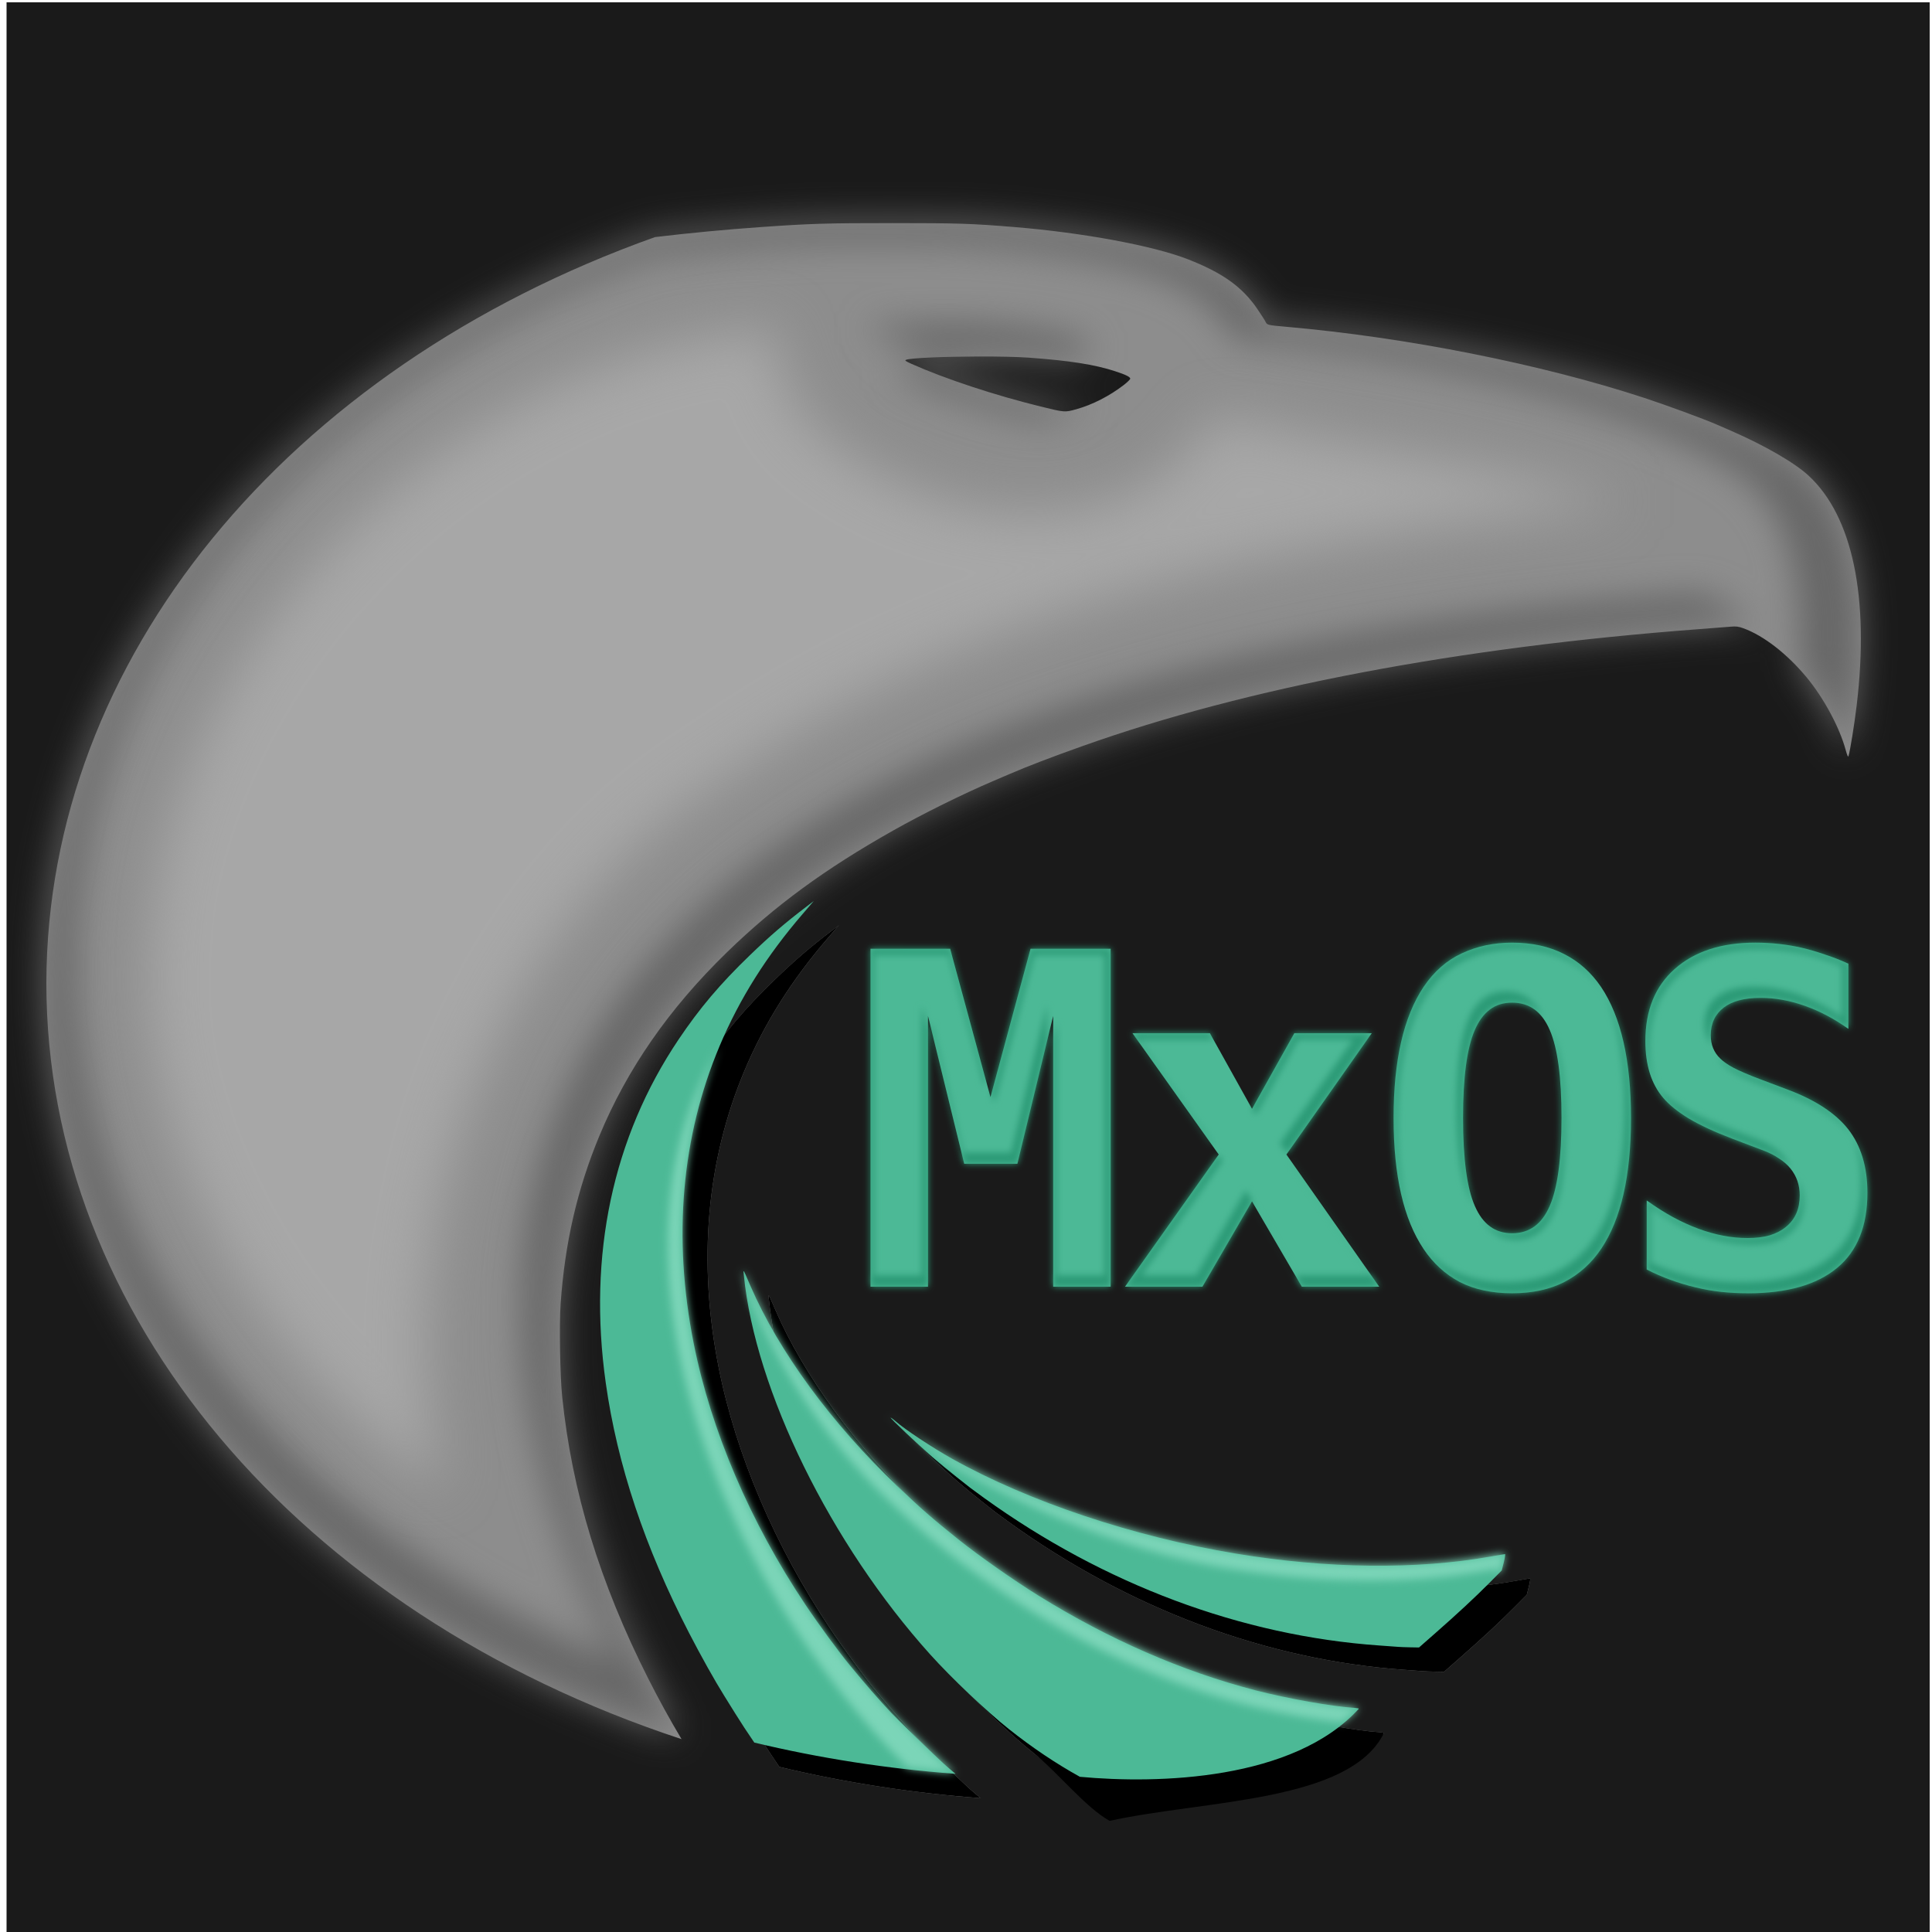
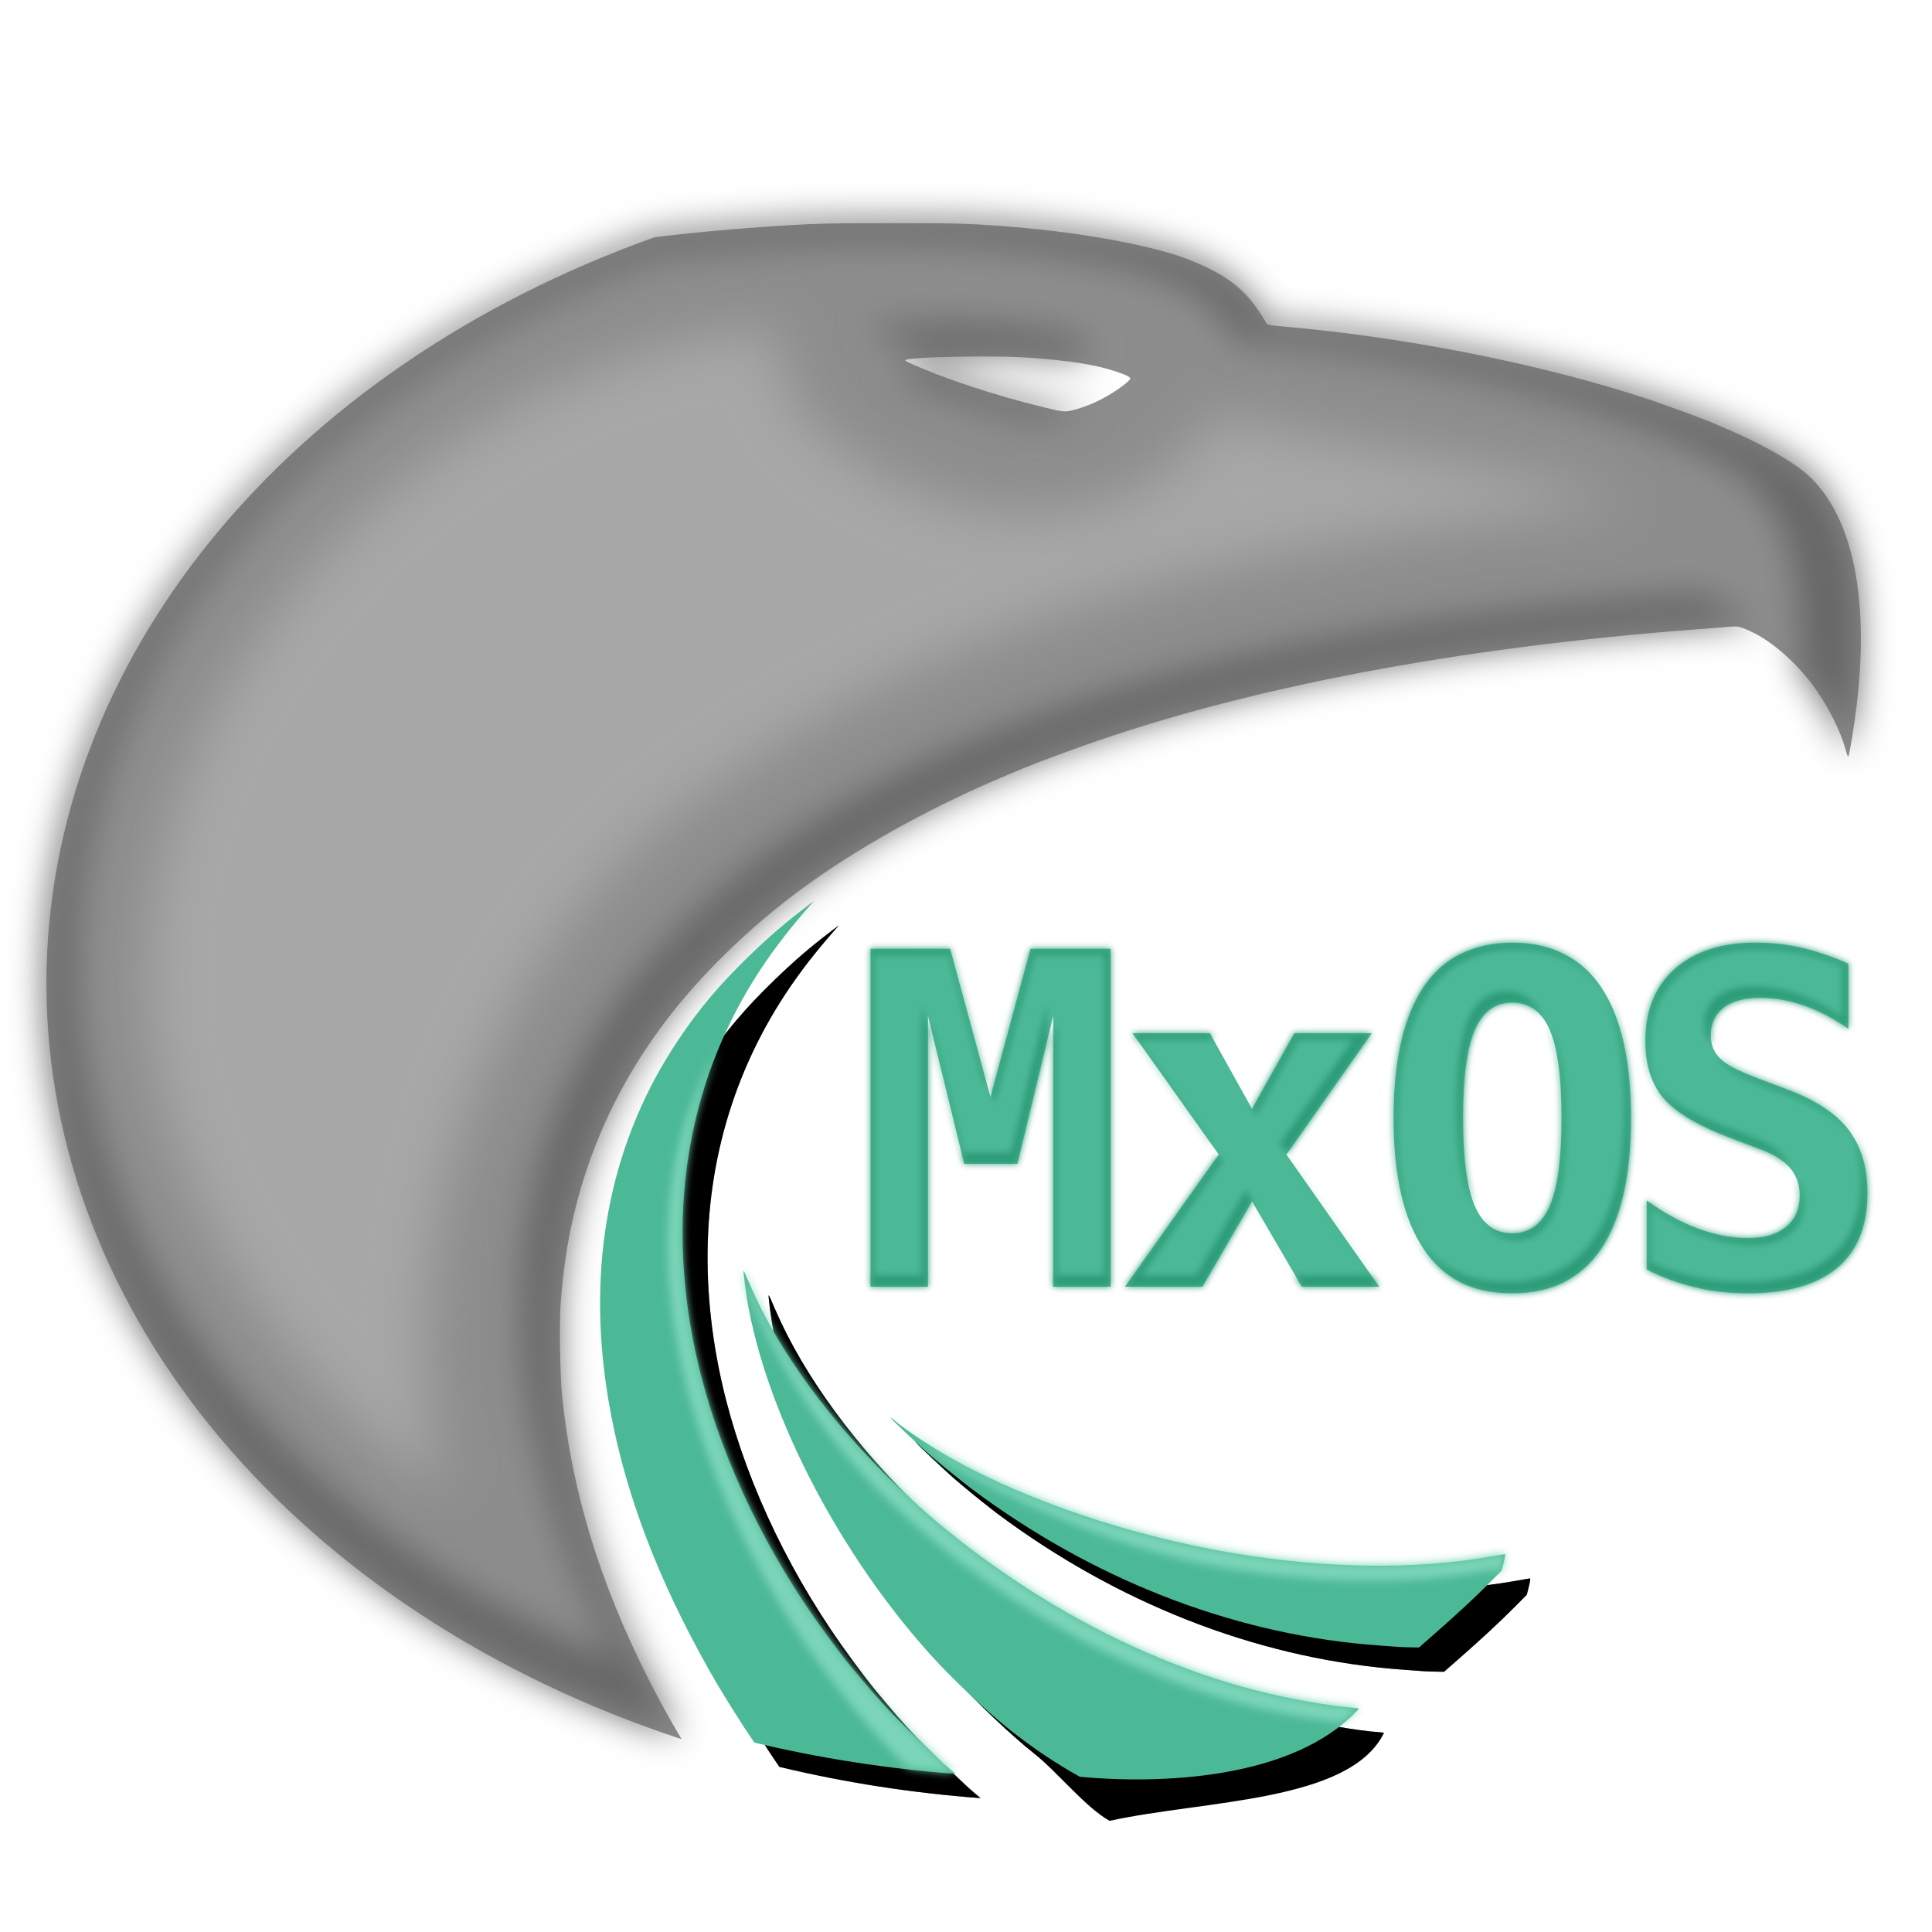
<svg xmlns="http://www.w3.org/2000/svg" id="propuesta-00" version="1.1" viewBox="0 0 132.292 132.292" height="500" width="500">
  <defs id="defs248">
    <filter style="color-interpolation-filters:sRGB" id="filter3238" x="-0.027" width="1.054" y="-0.054" height="1.108">
      <feGaussianBlur stdDeviation="0.72" id="feGaussianBlur3240" />
    </filter>
    <filter style="color-interpolation-filters:sRGB" id="filter3250" x="-0.018" width="1.035" y="-0.037" height="1.074">
      <feGaussianBlur stdDeviation="0.505" id="feGaussianBlur3252" />
    </filter>
    <filter style="color-interpolation-filters:sRGB" id="filter3190" x="-0.024" width="1.048" y="-0.024" height="1.048">
      <feGaussianBlur stdDeviation="1.64" id="feGaussianBlur3192" />
    </filter>
    <filter style="color-interpolation-filters:sRGB" id="filter3304" x="-0.062" width="1.124" y="-0.13" height="1.261">
      <feGaussianBlur stdDeviation="1.777" id="feGaussianBlur3306" />
    </filter>
    <filter style="color-interpolation-filters:sRGB" id="filter1616" x="-0.069" width="1.139" y="-0.133" height="1.266">
      <feGaussianBlur stdDeviation="1.879" id="feGaussianBlur1618" />
    </filter>
    <filter style="color-interpolation-filters:sRGB" id="filter2205" x="-0.028" width="1.056" y="-0.051" height="1.102">
      <feGaussianBlur stdDeviation="1.059" id="feGaussianBlur2207" />
    </filter>
    <filter style="color-interpolation-filters:sRGB" id="filter3304-8" x="-0.062" width="1.124" y="-0.13" height="1.261">
      <feGaussianBlur stdDeviation="1.777" id="feGaussianBlur3306-9" />
    </filter>
    <filter style="color-interpolation-filters:sRGB" id="filter3376" x="-0.119" width="1.238" y="-0.227" height="1.455">
      <feGaussianBlur stdDeviation="3.214" id="feGaussianBlur3378" />
    </filter>
    <filter style="color-interpolation-filters:sRGB" id="filter3250-7" x="-0.018" width="1.035" y="-0.037" height="1.074">
      <feGaussianBlur stdDeviation="0.505" id="feGaussianBlur3252-3" />
    </filter>
    <filter style="color-interpolation-filters:sRGB" id="filter3238-6" x="-0.027" width="1.054" y="-0.054" height="1.108">
      <feGaussianBlur stdDeviation="0.72" id="feGaussianBlur3240-1" />
    </filter>
    <filter height="1.055" y="-0.027" width="1.043" x="-0.021" id="filter968" style="color-interpolation-filters:sRGB">
      <feGaussianBlur id="feGaussianBlur970" stdDeviation="1.181" />
    </filter>
    <filter height="1.109" y="-0.055" width="1.086" x="-0.043" id="filter1041" style="color-interpolation-filters:sRGB">
      <feGaussianBlur id="feGaussianBlur1043" stdDeviation="1.809" />
    </filter>
    <filter height="1.026" y="-0.013" width="1.022" x="-0.011" id="filter1060" style="color-interpolation-filters:sRGB">
      <feGaussianBlur id="feGaussianBlur1062" stdDeviation="0.268" />
    </filter>
    <filter height="1.046" y="-0.023" width="1.016" x="-0.008" id="filter1092" style="color-interpolation-filters:sRGB">
      <feGaussianBlur id="feGaussianBlur1094" stdDeviation="0.216" />
    </filter>
  </defs>
-   <rect y="0.159" x="0.449" height="132.133" width="131.684" id="rect835" style="opacity:1;fill:#1a1a1a;fill-opacity:1;stroke:none;stroke-width:20.421;stroke-linecap:round;stroke-linejoin:bevel;stroke-miterlimit:4;stroke-dasharray:none;stroke-dashoffset:0;stroke-opacity:1;paint-order:stroke fill markers" />
  <path id="path45" d="m 61.087,15.278 c -4.521,-5.57e-4 -5.54,0.03 -8.96,0.269 -2.429,0.169 -4.86,0.401 -7.276,0.688 A 70.521,56.066 0 0 0 3.175,67.307 v 0.031 A 70.521,56.066 0 0 0 46.668,119.086 c -0.814,-1.366 -1.574,-2.747 -2.281,-4.146 -3.328,-6.591 -5.226,-12.811 -5.893,-19.313 -0.146,-1.422 -0.204,-4.944 -0.105,-6.36 0.292,-4.175 1.139,-7.844 2.651,-11.488 1.903,-4.585 4.771,-8.715 8.718,-12.554 3.3,-3.21 6.726,-5.721 11.397,-8.355 2.031,-1.145 4.744,-2.488 6.815,-3.374 0.481,-0.206 0.998,-0.427 1.149,-0.492 1.301,-0.558 2.819,-1.14 4.978,-1.909 11.297,-4.026 25.748,-6.77 42.19,-8.012 0.982,-0.074 1.986,-0.152 2.232,-0.173 0.361,-0.031 0.525,-0.01 0.853,0.109 1.391,0.505 2.998,1.751 4.333,3.359 1.165,1.404 2.245,3.406 2.666,4.942 0.111,0.406 0.174,0.545 0.203,0.453 0.109,-0.34 0.409,-2.201 0.562,-3.489 0.877,-7.383 -0.281,-12.919 -3.288,-15.707 -0.958,-0.889 -3.01,-2.076 -5.329,-3.084 -0.434,-0.189 -0.882,-0.384 -0.996,-0.433 -0.854,-0.374 -3.454,-1.33 -4.943,-1.818 -7.068,-2.317 -16.293,-4.147 -24.545,-4.869 -1.219,-0.107 -1.275,-0.12 -1.369,-0.324 -0.046,-0.098 -0.309,-0.509 -0.585,-0.912 -1.026,-1.499 -2.376,-2.461 -4.754,-3.388 -2.375,-0.926 -7.175,-1.816 -11.864,-2.201 -2.962,-0.243 -3.815,-0.27 -8.376,-0.271 z m 5.877,9.133 c 1.345,-0.004 2.658,0.02 3.494,0.08 2.792,0.202 4.519,0.475 5.907,0.931 0.728,0.239 1.027,0.387 1.027,0.507 0,0.051 -0.198,0.245 -0.439,0.431 -0.981,0.757 -2.15,1.354 -3.251,1.661 -0.795,0.221 -0.789,0.222 -2.456,-0.188 -3.151,-0.775 -6.539,-1.895 -8.822,-2.915 -0.424,-0.19 -0.491,-0.239 -0.378,-0.282 0.347,-0.131 2.675,-0.218 4.916,-0.225 z m 68.477,21.585 c -0.014,-0.032 -0.031,0.26 -0.048,0.865 -0.011,0.375 0.004,0.683 0.032,0.683 0.028,-3.9e-5 0.047,-0.397 0.041,-0.883 -0.005,-0.42 -0.014,-0.641 -0.025,-0.665 z m -78,17.366 -0.477,0.363 c -1.511,1.151 -2.52,2.018 -3.917,3.365 -2.013,1.941 -3.423,3.608 -4.858,5.741 -4.521,6.722 -6.227,14.763 -4.993,23.529 0.788,5.601 2.671,11.254 5.7,17.115 0.832,1.61 1.747,3.245 2.414,4.312 0.166,0.265 0.501,0.805 0.745,1.199 0.396,0.638 0.836,1.309 1.31,2 a 70.521,56.066 0 0 0 13.78,2.14 c -0.288,-0.24 -0.564,-0.474 -0.807,-0.691 -0.581,-0.519 -3.167,-3.026 -3.607,-3.498 -0.962,-1.032 -1.594,-1.757 -2.79,-3.201 -0.765,-0.924 -2.165,-2.83 -3.068,-4.179 -3.785,-5.651 -6.467,-11.917 -7.657,-17.894 -1.446,-7.261 -0.841,-14.185 1.781,-20.393 1.361,-3.223 3.204,-6.148 5.691,-9.036 z m -4.804,25.343 c -0.017,0.005 -0.004,0.107 0.011,0.263 0.785,7.912 5.941,18.405 12.771,25.992 1.465,1.627 3.833,3.872 5.393,5.112 1.589,1.263 3.21,2.35 4.85,3.259 a 70.521,56.066 0 0 0 15.602,-1.756 c 1.523,-1.177 3.499,-2.803 3.499,-2.901 0,-0.024 -0.116,-0.05 -0.257,-0.058 -1.528,-0.09 -4.641,-0.641 -6.825,-1.208 -5.021,-1.303 -10.011,-3.481 -14.853,-6.482 -1.675,-1.038 -4.092,-2.735 -5.491,-3.855 -1.771,-1.418 -2.589,-2.132 -4.18,-3.648 -4.502,-4.291 -8.116,-9.221 -10.059,-13.722 -0.319,-0.739 -0.431,-1.003 -0.46,-0.996 z m 10.063,10.028 c -0.046,0.033 1.908,1.883 2.849,2.693 0.491,0.422 1.248,1.047 1.682,1.387 0.434,0.341 0.851,0.67 0.927,0.731 0.075,0.061 0.493,0.367 0.927,0.68 8.237,5.939 17.648,9.454 27.085,10.115 0.566,0.04 1.138,0.081 1.27,0.093 0.132,0.012 0.51,0.026 0.84,0.032 l 0.601,0.011 1.08,-0.949 c 1.547,-1.359 2.742,-2.468 3.727,-3.46 l 0.858,-0.864 0.141,-0.56 c 0.077,-0.308 0.115,-0.56 0.084,-0.56 -0.031,0 -0.466,0.073 -0.966,0.163 -5.069,0.908 -11.211,0.839 -17.459,-0.196 -7.026,-1.164 -14.182,-3.558 -19.438,-6.501 -1.343,-0.752 -3.235,-2.005 -3.853,-2.552 -0.127,-0.112 -0.282,-0.229 -0.345,-0.26 -0.005,-0.003 -0.01,-0.004 -0.011,-0.003 z" style="fill:#8d8d8d;fill-opacity:1;stroke-width:0.068" />
  <path id="path900" d="m 60.968,15.099 c -4.521,-5.58e-4 -5.54,0.03 -8.96,0.268 -2.429,0.169 -4.86,0.401 -7.276,0.688 C 19.412,25.079 3.1,45.068 3.056,67.128 v 0.032 c 0.012,14.278 6.837,27.668 18.472,37.79 -0.004,-0.003 -0.007,-0.005 -0.011,-0.008 0.02,0.017 0.04,0.034 0.06,0.051 0.402,0.349 0.808,0.694 1.221,1.035 0.009,0.007 0.017,0.014 0.025,0.021 0.428,0.353 0.863,0.702 1.304,1.047 0.024,0.019 0.048,0.037 0.072,0.055 0.435,0.34 0.876,0.675 1.322,1.006 0.003,0.002 0.005,0.004 0.008,0.006 0.452,0.334 0.91,0.664 1.373,0.99 0.036,0.026 0.073,0.051 0.11,0.076 0.422,0.295 0.849,0.586 1.281,0.874 0.048,0.032 0.096,0.065 0.145,0.097 0.457,0.302 0.918,0.6 1.385,0.894 0.052,0.033 0.104,0.064 0.156,0.097 0.416,0.26 0.837,0.517 1.261,0.77 0.082,0.049 0.163,0.098 0.244,0.146 0.472,0.279 0.948,0.555 1.43,0.825 0.036,0.02 0.073,0.04 0.11,0.06 0.436,0.244 0.877,0.483 1.321,0.719 0.107,0.057 0.213,0.114 0.32,0.171 0.478,0.252 0.96,0.499 1.447,0.742 0.055,0.027 0.11,0.054 0.165,0.081 0.435,0.216 0.875,0.427 1.317,0.636 0.124,0.059 0.249,0.117 0.374,0.175 0.494,0.23 0.991,0.456 1.493,0.676 0.049,0.022 0.1,0.042 0.149,0.064 0.449,0.196 0.903,0.388 1.359,0.577 0.152,0.063 0.305,0.126 0.458,0.189 0.499,0.203 1.001,0.403 1.507,0.597 0.046,0.018 0.093,0.035 0.139,0.052 0.467,0.178 0.938,0.352 1.412,0.522 0.166,0.06 0.333,0.119 0.5,0.178 0.464,0.164 0.931,0.324 1.401,0.481 0.054,0.018 0.107,0.037 0.162,0.055 -2.11e-4,-3.2e-4 -3.44e-4,-6.9e-4 -5.29e-4,-10e-4 3.7e-4,1.3e-4 6.62e-4,4e-4 10e-4,5.3e-4 -0.814,-1.366 -1.575,-2.747 -2.281,-4.146 -0.047,-0.093 -0.091,-0.186 -0.137,-0.279 -5.29e-4,-1.8e-4 -0.001,-3.2e-4 -0.002,-5e-4 -3.241,-6.487 -5.097,-12.624 -5.755,-19.033 -0.146,-1.422 -0.204,-4.945 -0.105,-6.36 0.117,-1.678 0.326,-3.273 0.63,-4.818 -7.78e-4,0.006 -0.002,0.011 -0.003,0.017 0.057,-0.288 0.116,-0.575 0.179,-0.86 0.19,-0.855 0.41,-1.696 0.662,-2.529 0.077,-0.254 0.157,-0.507 0.24,-0.759 0.019,-0.058 0.038,-0.116 0.058,-0.174 0.069,-0.207 0.14,-0.413 0.213,-0.619 0.021,-0.059 0.042,-0.119 0.064,-0.178 0.074,-0.205 0.151,-0.41 0.229,-0.615 0.023,-0.06 0.045,-0.12 0.068,-0.18 0.1,-0.257 0.203,-0.515 0.31,-0.772 8.7e-5,-2.1e-4 4.31e-4,-2.9e-4 5.18e-4,-5e-4 0.119,-0.286 0.241,-0.571 0.367,-0.854 9.3e-5,-1.8e-4 4.24e-4,-2.9e-4 5.16e-4,-5e-4 0.126,-0.283 0.257,-0.564 0.391,-0.843 9.8e-5,-2.1e-4 4.15e-4,-3.2e-4 5.16e-4,-5.3e-4 0.134,-0.279 0.272,-0.557 0.413,-0.833 1.06e-4,-2.1e-4 4.11e-4,-3.2e-4 5.16e-4,-5.3e-4 0.142,-0.276 0.287,-0.551 0.437,-0.824 7.1e-5,-1.4e-4 -7.1e-5,-4e-4 0,-5.3e-4 0.084,-0.154 0.173,-0.307 0.26,-0.46 0.067,-0.118 0.132,-0.237 0.201,-0.354 0.157,-0.27 0.319,-0.538 0.484,-0.804 8e-5,-1.2e-4 -7.9e-5,-3.9e-4 0,-5.1e-4 0.064,-0.104 0.132,-0.206 0.197,-0.31 0.607,-0.958 1.263,-1.898 1.975,-2.819 1.32e-4,-1.9e-4 3.71e-4,-3.2e-4 5.03e-4,-5.1e-4 0.394,-0.51 0.805,-1.014 1.231,-1.514 0.214,-0.25 0.431,-0.498 0.653,-0.745 0.222,-0.247 0.447,-0.493 0.677,-0.737 1.59e-4,-1.8e-4 3.44e-4,-3.4e-4 5.29e-4,-5.2e-4 0.23,-0.244 0.464,-0.488 0.702,-0.73 1.59e-4,-1.7e-4 3.44e-4,-3.4e-4 5.29e-4,-5.2e-4 0.238,-0.242 0.481,-0.483 0.727,-0.722 1.85e-4,-1.7e-4 3.44e-4,-3.5e-4 5.29e-4,-5.2e-4 0.206,-0.2 0.413,-0.398 0.62,-0.593 1.85e-4,-1.6e-4 3.44e-4,-3.4e-4 5.29e-4,-5.1e-4 0.415,-0.391 0.833,-0.771 1.256,-1.143 1.85e-4,-1.5e-4 3.44e-4,-3.5e-4 5.29e-4,-5.1e-4 0.211,-0.186 0.424,-0.37 0.639,-0.551 1.85e-4,-1.6e-4 3.17e-4,-3.6e-4 5.02e-4,-5.2e-4 0.215,-0.182 0.431,-0.362 0.649,-0.54 0.436,-0.357 0.879,-0.706 1.332,-1.051 2.11e-4,-1.4e-4 3.44e-4,-3.7e-4 5.29e-4,-5.1e-4 0.453,-0.344 0.915,-0.683 1.39,-1.019 1.86e-4,-1.3e-4 3.18e-4,-3.7e-4 5.03e-4,-5.1e-4 0.237,-0.168 0.477,-0.334 0.72,-0.5 1.85e-4,-1.3e-4 3.18e-4,-3.8e-4 5.03e-4,-5.2e-4 0.73,-0.498 1.489,-0.99 2.285,-1.481 1.85e-4,-1.2e-4 3.18e-4,-3.9e-4 5.03e-4,-5.1e-4 0.265,-0.163 0.534,-0.327 0.808,-0.49 1.85e-4,-1.1e-4 3.17e-4,-4e-4 5.03e-4,-5.1e-4 0.547,-0.327 1.111,-0.654 1.695,-0.983 1.85e-4,-1.1e-4 3.17e-4,-4e-4 5.03e-4,-5.2e-4 0.508,-0.286 1.058,-0.585 1.63,-0.885 1.85e-4,-1.1e-4 3.17e-4,-4.1e-4 5.03e-4,-5.2e-4 0.572,-0.301 1.166,-0.603 1.762,-0.898 2.12e-4,-10e-5 3.18e-4,-4.1e-4 5.3e-4,-5.1e-4 0.596,-0.295 1.192,-0.581 1.769,-0.85 0.577,-0.268 1.135,-0.518 1.653,-0.739 0.206,-0.088 0.304,-0.13 0.492,-0.21 0.251,-0.107 0.571,-0.244 0.657,-0.281 2.12e-4,-8e-5 3.18e-4,-4.3e-4 5.29e-4,-5.1e-4 0.325,-0.139 0.663,-0.28 1.022,-0.425 1.85e-4,-8e-5 3.18e-4,-4.4e-4 5.03e-4,-5.2e-4 0.359,-0.145 0.738,-0.294 1.144,-0.45 1.85e-4,-8e-5 3.17e-4,-4.5e-4 5.02e-4,-5.2e-4 0.812,-0.311 1.731,-0.648 2.81,-1.033 2.12e-4,-8e-5 3.18e-4,-4.5e-4 5.3e-4,-5.2e-4 0.706,-0.252 1.424,-0.498 2.154,-0.739 0.726,-0.24 1.465,-0.475 2.215,-0.705 0.14,-0.043 0.285,-0.084 0.426,-0.127 0.612,-0.185 1.226,-0.368 1.853,-0.547 0.39,-0.111 0.79,-0.217 1.186,-0.326 0.373,-0.102 0.742,-0.207 1.12,-0.306 0.466,-0.123 0.944,-0.242 1.418,-0.361 0.34,-0.086 0.676,-0.174 1.02,-0.258 0.463,-0.113 0.936,-0.222 1.406,-0.331 0.351,-0.082 0.698,-0.166 1.053,-0.246 0.626,-0.141 1.263,-0.277 1.901,-0.412 0.2,-0.043 0.397,-0.087 0.598,-0.129 0.681,-0.142 1.372,-0.278 2.066,-0.413 0.177,-0.034 0.35,-0.07 0.528,-0.104 0.738,-0.141 1.486,-0.277 2.238,-0.41 0.132,-0.024 0.262,-0.049 0.395,-0.072 0.795,-0.139 1.6,-0.273 2.41,-0.404 0.095,-0.015 0.189,-0.032 0.285,-0.047 0.805,-0.129 1.619,-0.252 2.439,-0.372 0.11,-0.016 0.219,-0.034 0.329,-0.05 0.862,-0.125 1.732,-0.244 2.609,-0.36 0.061,-0.008 0.122,-0.017 0.183,-0.025 0.847,-0.111 1.704,-0.216 2.565,-0.318 0.11,-0.013 0.218,-0.027 0.328,-0.04 0.866,-0.101 1.74,-0.197 2.619,-0.289 0.097,-0.01 0.192,-0.021 0.289,-0.031 0.938,-0.097 1.883,-0.189 2.836,-0.276 0.031,-0.003 0.062,-0.006 0.093,-0.009 0.917,-0.083 1.843,-0.161 2.773,-0.234 0.286,-0.023 0.567,-0.048 0.854,-0.07 0.982,-0.074 1.986,-0.152 2.232,-0.174 0.361,-0.031 0.525,-0.01 0.853,0.109 0.391,0.142 0.8,0.348 1.214,0.599 -1.197,-1.273 -2.539,-2.246 -3.725,-2.676 -0.246,-0.089 -0.4,-0.124 -0.613,-0.122 -0.071,5.7e-4 -0.149,0.005 -0.239,0.013 -0.246,0.021 -1.25,0.099 -2.232,0.174 -16.443,1.242 -30.893,3.986 -42.19,8.012 -2.159,0.769 -3.677,1.351 -4.978,1.909 -0.151,0.065 -0.668,0.286 -1.149,0.491 -2.071,0.885 -4.784,2.229 -6.815,3.374 -4.671,2.634 -8.097,5.146 -11.397,8.355 -3.947,3.839 -6.815,7.969 -8.718,12.554 -1.513,3.644 -2.359,7.312 -2.652,11.488 -0.099,1.416 -0.041,4.938 0.105,6.36 0.667,6.502 2.565,12.722 5.893,19.313 0.188,0.372 0.38,0.742 0.575,1.111 C 19.68,104.846 5.156,86.421 5.139,66.104 v -0.03 c 0.042,-20.974 15.55,-39.978 39.624,-48.557 2.297,-0.273 4.608,-0.493 6.917,-0.654 3.251,-0.227 4.22,-0.256 8.519,-0.255 4.337,5.4e-4 5.148,0.026 7.964,0.257 4.458,0.366 9.022,1.212 11.28,2.092 2.26,0.881 3.543,1.796 4.519,3.221 0.262,0.383 0.513,0.774 0.556,0.867 0.09,0.193 0.143,0.206 1.302,0.307 7.846,0.686 16.616,2.426 23.336,4.63 1.416,0.464 3.888,1.373 4.7,1.729 0.108,0.047 0.534,0.232 0.947,0.412 2.205,0.958 4.156,2.087 5.067,2.932 2.546,2.361 3.694,6.799 3.326,12.699 0.132,0.146 0.263,0.293 0.39,0.446 0.261,0.314 0.515,0.661 0.761,1.023 -2e-5,1.8e-4 3e-5,3.5e-4 0,5.2e-4 0.093,0.137 0.184,0.278 0.273,0.419 0.023,0.036 0.045,0.071 0.068,0.107 0.085,0.136 0.167,0.273 0.248,0.411 0.028,0.047 0.054,0.095 0.081,0.143 0.075,0.132 0.15,0.264 0.221,0.397 0.09,0.168 0.176,0.338 0.258,0.506 0.047,0.097 0.089,0.192 0.134,0.288 0.047,0.101 0.094,0.203 0.137,0.303 0.038,0.088 0.074,0.176 0.11,0.264 0.045,0.111 0.087,0.22 0.128,0.329 0.028,0.074 0.056,0.149 0.081,0.222 0.055,0.161 0.105,0.318 0.148,0.471 0.005,0.019 0.012,0.04 0.018,0.058 0.056,0.203 0.099,0.339 0.132,0.413 0.017,0.037 0.031,0.058 0.042,0.065 0.006,0.003 0.011,0.003 0.016,-0.002 0.005,-0.004 0.009,-0.012 0.013,-0.023 3e-5,-8e-5 -3e-5,-4.3e-4 0,-5.2e-4 0.055,-0.17 0.157,-0.72 0.265,-1.389 3e-5,-1.6e-4 -2e-5,-3.6e-4 0,-5.2e-4 0.108,-0.669 0.221,-1.456 0.298,-2.099 0.055,-0.461 0.102,-0.916 0.141,-1.363 0.078,-0.894 0.124,-1.757 0.14,-2.59 0.015,-0.832 -0.001,-1.633 -0.049,-2.401 -0.024,-0.384 -0.055,-0.759 -0.093,-1.126 -0.078,-0.734 -0.187,-1.434 -0.326,-2.098 -0.035,-0.166 -0.071,-0.329 -0.11,-0.491 -0.077,-0.323 -0.162,-0.637 -0.254,-0.942 -0.046,-0.152 -0.094,-0.302 -0.144,-0.449 -5e-5,-1.57e-4 6e-5,-3.63e-4 0,-5.16e-4 -0.05,-0.147 -0.102,-0.292 -0.155,-0.435 -5e-5,-1.53e-4 5e-5,-3.67e-4 0,-5.18e-4 -0.054,-0.143 -0.109,-0.283 -0.166,-0.421 -0.401,-0.966 -0.893,-1.814 -1.475,-2.535 -8e-5,-1.04e-4 8e-5,-4.13e-4 0,-5.16e-4 -0.249,-0.309 -0.514,-0.594 -0.796,-0.856 -0.031,-0.029 -0.073,-0.06 -0.106,-0.09 -0.081,-0.071 -0.162,-0.142 -0.255,-0.216 -0.091,-0.072 -0.193,-0.148 -0.296,-0.223 -0.04,-0.029 -0.077,-0.057 -0.118,-0.087 -0.132,-0.094 -0.273,-0.19 -0.42,-0.287 -0.006,-0.004 -0.011,-0.008 -0.017,-0.011 -0.005,-0.003 -0.01,-0.006 -0.015,-0.009 -1.071,-0.703 -2.52,-1.473 -4.103,-2.161 -0.434,-0.189 -0.883,-0.383 -0.996,-0.433 -0.854,-0.374 -3.454,-1.33 -4.943,-1.818 -7.068,-2.317 -16.292,-4.147 -24.545,-4.869 -1.219,-0.107 -1.275,-0.12 -1.369,-0.323 -0.045,-0.098 -0.309,-0.509 -0.585,-0.912 -1.026,-1.499 -2.376,-2.461 -4.753,-3.388 -2.375,-0.926 -7.175,-1.816 -11.864,-2.2 -2.962,-0.243 -3.815,-0.27 -8.376,-0.271 z m 3.366,7.056 c -2.241,0.007 -4.569,0.094 -4.917,0.225 -0.113,0.043 -0.046,0.092 0.378,0.282 1.198,0.535 2.703,1.097 4.316,1.623 0.829,-0.029 1.775,-0.05 2.733,-0.053 1.345,-0.004 2.659,0.02 3.494,0.081 1.271,0.092 2.313,0.2 3.211,0.332 0.267,-0.169 0.527,-0.349 0.774,-0.541 0.241,-0.186 0.439,-0.38 0.439,-0.431 0,-0.12 -0.299,-0.267 -1.027,-0.506 -1.388,-0.456 -3.115,-0.729 -5.907,-0.931 -0.836,-0.061 -2.15,-0.084 -3.494,-0.08 z m -0.615,3.169 c -1.307,0.036 -2.386,0.098 -2.606,0.18 -0.108,0.041 -0.044,0.087 0.359,0.268 2.17,0.97 5.391,2.034 8.387,2.771 1.585,0.39 1.578,0.39 2.334,0.179 1.014,-0.282 2.087,-0.825 3.001,-1.513 -0.534,0.268 -1.08,0.485 -1.611,0.633 -0.795,0.221 -0.789,0.222 -2.456,-0.189 -2.556,-0.629 -5.258,-1.484 -7.409,-2.329 z m 71.603,20.493 c -0.004,-0.008 -0.007,0.004 -0.011,0.037 -0.004,0.032 -0.008,0.084 -0.012,0.157 -0.008,0.145 -0.017,0.369 -0.025,0.672 -0.011,0.375 0.004,0.683 0.033,0.683 1.1e-4,0 4e-4,-10e-4 5e-4,-10e-4 0.014,-6.8e-4 0.025,-0.096 0.032,-0.244 2.9e-4,-0.006 7.7e-4,-0.008 10e-4,-0.014 2e-5,-1.3e-4 0,-3.8e-4 0,-5.1e-4 0.007,-0.16 0.01,-0.38 0.007,-0.623 0,-2.3e-4 0,-3e-4 0,-5.2e-4 -0.002,-0.21 -0.006,-0.37 -0.01,-0.481 0,-3.1e-4 3e-5,-2.1e-4 0,-5.2e-4 -0.004,-0.111 -0.009,-0.172 -0.015,-0.184 -1.4e-4,-3.4e-4 -3.5e-4,0.002 -5.1e-4,0.002 -5e-5,-1.1e-4 6e-5,-0.001 0,-0.002 z" style="fill:#666666;fill-opacity:1;stroke-width:0.068;filter:url(#filter968)" />
  <path id="path977" d="M 52.376,22.502 C 29.496,24.564 8.824,45.884 10.166,69.4 11.364,82.618 19.396,94.658 30.302,102.027 26.217,83.696 33.948,62.862 50.232,52.972 68.07,40.419 90.205,36.75 111.429,34.506 102.299,31.535 92.579,30.707 83.304,28.357 c -1.503,2.037 -3.12,4.13 -5.576,5.188 -7.079,3.471 -15.873,0.908 -21.602,-3.973 -1.887,-1.829 -3.19,-4.465 -2.828,-7.141 l -0.528,0.04 z" style="fill:#a7a7a7;fill-opacity:1;stroke-width:0.068;filter:url(#filter1041)" />
  <path style="fill:#000000;fill-opacity:1;stroke-width:0.068" d="m 57.44,63.361 -0.477,0.363 c -1.511,1.151 -2.52,2.018 -3.917,3.365 -2.013,1.941 -3.423,3.608 -4.858,5.741 -4.521,6.722 -6.227,14.763 -4.993,23.529 0.788,5.601 2.671,11.254 5.7,17.115 0.832,1.61 1.747,3.245 2.414,4.312 0.166,0.265 0.501,0.805 0.745,1.199 0.396,0.638 0.836,1.309 1.31,2 4.492,1.076 9.108,1.793 13.78,2.14 -0.288,-0.24 -0.564,-0.474 -0.807,-0.691 -0.581,-0.519 -3.167,-3.026 -3.607,-3.498 -0.962,-1.032 -1.594,-1.757 -2.79,-3.201 -0.765,-0.924 -2.165,-2.83 -3.068,-4.179 -3.785,-5.651 -6.467,-11.917 -7.657,-17.894 -1.446,-7.261 -0.841,-14.185 1.781,-20.393 1.361,-3.223 3.204,-6.148 5.691,-9.036 z m -4.804,25.343 c -0.017,0.005 -0.004,0.107 0.011,0.263 0.785,7.912 5.941,18.406 12.771,25.992 1.465,1.627 3.833,3.872 5.393,5.112 1.589,1.263 3.528,3.7 5.168,4.61 6.567,-1.437 16.428,-1.264 18.783,-6.008 0,-0.024 -0.116,-0.05 -0.257,-0.058 -1.528,-0.09 -4.641,-0.641 -6.825,-1.208 -5.021,-1.303 -10.011,-3.481 -14.853,-6.482 -1.675,-1.038 -4.092,-2.735 -5.491,-3.855 -1.771,-1.418 -2.589,-2.132 -4.18,-3.648 -4.502,-4.291 -8.116,-9.221 -10.059,-13.722 -0.319,-0.739 -0.431,-1.003 -0.46,-0.996 z m 10.063,10.028 c -0.046,0.033 1.908,1.883 2.849,2.693 0.491,0.422 1.248,1.047 1.682,1.387 0.434,0.341 0.851,0.67 0.927,0.731 0.075,0.061 0.493,0.367 0.927,0.68 8.237,5.939 17.648,9.454 27.085,10.115 0.566,0.04 1.138,0.081 1.27,0.093 0.132,0.012 0.51,0.026 0.84,0.032 l 0.601,0.011 1.08,-0.949 c 1.547,-1.359 2.742,-2.468 3.727,-3.46 l 0.858,-0.864 0.141,-0.56 c 0.077,-0.308 0.115,-0.56 0.084,-0.56 -0.031,0 -0.466,0.073 -0.966,0.163 -5.069,0.908 -11.211,0.839 -17.459,-0.196 -7.026,-1.164 -14.182,-3.558 -19.438,-6.501 -1.343,-0.752 -3.235,-2.005 -3.853,-2.552 -0.127,-0.112 -0.282,-0.229 -0.345,-0.26 -0.005,-0.003 -0.01,-0.004 -0.011,-0.003 z" id="path1045" />
  <path id="path859" d="m 55.724,61.696 -0.477,0.364 c -1.511,1.151 -2.521,2.018 -3.917,3.365 -2.013,1.941 -3.423,3.608 -4.858,5.741 -4.521,6.722 -6.227,14.763 -4.993,23.529 0.788,5.601 2.672,11.254 5.701,17.115 0.832,1.61 1.747,3.245 2.414,4.312 0.166,0.265 0.501,0.805 0.746,1.199 0.396,0.638 0.836,1.309 1.31,2 4.492,1.076 9.108,1.793 13.78,2.14 -0.288,-0.24 -0.564,-0.474 -0.806,-0.691 -0.581,-0.519 -3.167,-3.027 -3.607,-3.499 -0.962,-1.032 -1.594,-1.757 -2.79,-3.201 -0.765,-0.924 -2.165,-2.83 -3.068,-4.179 -3.785,-5.651 -6.467,-11.917 -7.657,-17.894 -1.446,-7.261 -0.841,-14.184 1.781,-20.392 1.361,-3.223 3.203,-6.149 5.69,-9.036 z m -4.804,25.343 c -0.017,0.004 -0.004,0.106 0.011,0.263 0.785,7.912 5.941,18.406 12.77,25.992 1.465,1.627 3.833,3.872 5.393,5.112 1.589,1.263 3.21,2.35 4.85,3.259 5.38,0.501 14.632,0.241 19.101,-4.658 0,-0.024 -0.116,-0.05 -0.258,-0.058 -1.528,-0.09 -4.641,-0.641 -6.825,-1.208 -5.021,-1.303 -10.011,-3.48 -14.853,-6.482 -1.675,-1.038 -4.092,-2.735 -5.491,-3.855 -1.771,-1.418 -2.589,-2.132 -4.18,-3.648 C 56.936,97.465 53.323,92.536 51.38,88.035 51.061,87.296 50.949,87.031 50.92,87.039 Z M 60.983,97.068 c -0.043,0.036 1.908,1.883 2.849,2.693 0.491,0.422 1.248,1.046 1.682,1.387 0.434,0.341 0.851,0.67 0.927,0.731 0.075,0.061 0.492,0.367 0.927,0.68 8.237,5.939 17.649,9.454 27.086,10.115 0.566,0.04 1.138,0.081 1.27,0.093 0.132,0.012 0.51,0.026 0.841,0.032 l 0.601,0.011 1.08,-0.949 c 1.547,-1.359 2.742,-2.468 3.727,-3.46 l 0.858,-0.865 0.141,-0.56 c 0.077,-0.308 0.115,-0.56 0.083,-0.56 -0.031,0 -0.465,0.073 -0.965,0.163 -5.069,0.908 -11.211,0.839 -17.459,-0.196 -7.026,-1.164 -14.182,-3.558 -19.438,-6.501 -1.343,-0.752 -3.235,-2.005 -3.853,-2.552 -0.127,-0.112 -0.282,-0.229 -0.345,-0.26 -0.005,-0.002 -0.01,-0.004 -0.011,-0.002 z" style="fill:#4cb996;fill-opacity:1;stroke-width:0.068" />
  <path id="path1047" d="m 49.199,71.678 c -0.189,0.331 -0.359,0.65 -0.482,0.94 -7.861,14.582 0.874,35.942 13.458,48.429 a 70.521,56.066 0 0 0 3.219,0.368 c -0.288,-0.24 -0.564,-0.474 -0.807,-0.691 -0.581,-0.519 -3.167,-3.026 -3.607,-3.498 -0.962,-1.032 -1.594,-1.757 -2.789,-3.201 -0.765,-0.924 -2.165,-2.831 -3.068,-4.179 -3.785,-5.651 -6.467,-11.917 -7.657,-17.894 -1.437,-7.216 -0.847,-14.096 1.734,-20.274 z m 1.686,15.316 c -0.011,0.003 -0.008,0.053 -0.002,0.121 0.174,0.68 0.365,1.574 0.529,1.952 1.943,4.501 4.961,9.411 9.463,13.702 1.591,1.517 2.409,2.231 4.18,3.648 1.399,1.12 3.816,2.817 5.491,3.855 4.843,3.001 9.832,5.179 14.853,6.482 2.054,0.533 4.912,1.047 6.518,1.182 0.631,-0.524 1.094,-0.928 1.094,-0.974 0,-0.024 -0.116,-0.05 -0.258,-0.058 -1.528,-0.09 -4.641,-0.641 -6.825,-1.208 -5.021,-1.303 -10.01,-3.48 -14.853,-6.482 -1.675,-1.038 -4.092,-2.735 -5.491,-3.855 -1.771,-1.418 -2.589,-2.132 -4.18,-3.648 C 56.902,97.42 53.288,92.491 51.345,87.99 51.026,87.251 50.914,86.987 50.885,86.994 Z M 60.949,97.023 c -0.003,0.002 0.023,0.03 0.035,0.044 1.306,0.957 3.332,2.827 4.138,3.259 5.256,2.943 11.918,5.905 18.944,7.069 6.247,1.035 12.39,1.104 17.459,0.196 0.5,-0.09 0.934,-0.162 0.965,-0.162 0.026,0 -0.003,0.19 -0.055,0.425 l 0.36,-0.363 0.141,-0.56 c 0.077,-0.308 0.114,-0.56 0.083,-0.56 -0.031,0 -0.465,0.073 -0.965,0.162 -5.069,0.908 -11.212,0.84 -17.459,-0.196 -7.026,-1.164 -14.182,-3.558 -19.438,-6.501 -1.343,-0.752 -3.235,-2.005 -3.853,-2.552 -0.127,-0.112 -0.282,-0.229 -0.345,-0.259 -0.005,-0.002 -0.009,-0.003 -0.01,-0.002 z" style="fill:#7bd5b8;fill-opacity:1;stroke-width:0.068;filter:url(#filter1060)" />
  <g transform="matrix(1.068533,0,0,1.068533,-8.23567,-6.106842)" id="g1178">
    <path id="path34" style="font-style:normal;font-variant:normal;font-weight:bold;font-stretch:normal;font-size:29.705px;line-height:1.25;font-family:Hack;-inkscape-font-specification:'Hack Bold';letter-spacing:0px;word-spacing:0px;fill:#4cb996;fill-opacity:1;stroke:none;stroke-width:4.456" d="m 63.491,66.514 h 5.106 l 2.582,9.5 2.567,-9.5 h 5.135 V 88.17 H 75.196 V 70.822 l -2.292,9.471 H 69.496 L 67.175,70.822 V 88.17 h -3.684 z" />
    <path id="path36" style="font-style:normal;font-variant:normal;font-weight:bold;font-stretch:normal;font-size:29.705px;line-height:1.25;font-family:Hack;-inkscape-font-specification:'Hack Bold';letter-spacing:0px;word-spacing:0px;fill:#4cb996;fill-opacity:1;stroke:none;stroke-width:4.456" d="m 85.806,79.699 -5.526,-7.774 h 4.961 l 2.698,4.845 2.712,-4.845 h 4.961 l -5.468,7.774 5.947,8.471 h -4.961 l -3.191,-5.468 -3.177,5.468 h -4.961 z" />
    <path id="path38" style="font-style:normal;font-variant:normal;font-weight:bold;font-stretch:normal;font-size:29.705px;line-height:1.25;font-family:Hack;-inkscape-font-specification:'Hack Bold';letter-spacing:0px;word-spacing:0px;fill:#4cb996;fill-opacity:1;stroke:none;stroke-width:4.456" d="m 104.61,88.59 q -1.958,0 -3.365,-0.725 -1.392,-0.74 -2.306,-2.103 -1.929,-2.857 -1.929,-8.398 0,-2.77 0.479,-4.859 0.479,-2.103 1.45,-3.554 1.001,-1.479 2.451,-2.147 1.45,-0.682 3.22,-0.682 1.9,0 3.322,0.725 1.421,0.711 2.379,2.118 1.915,2.857 1.915,8.398 0,5.541 -1.915,8.384 -0.928,1.378 -2.35,2.118 -1.407,0.725 -3.351,0.725 z m 0,-3.844 q 1.654,0 2.408,-1.755 0.754,-1.726 0.754,-5.642 0,-3.902 -0.754,-5.628 -0.754,-1.755 -2.408,-1.755 -0.856,0 -1.436,0.45 -0.58,0.435 -0.957,1.305 -0.754,1.726 -0.754,5.628 0,3.916 0.754,5.642 0.754,1.755 2.393,1.755 z" />
    <path id="path40" style="font-style:normal;font-variant:normal;font-weight:bold;font-stretch:normal;font-size:29.705px;line-height:1.25;font-family:Hack;-inkscape-font-specification:'Hack Bold';letter-spacing:0px;word-spacing:0px;fill:#4cb996;fill-opacity:1;stroke:none;stroke-width:4.456" d="m 119.716,88.59 q -0.87,0 -1.697,-0.087 -0.827,-0.087 -1.654,-0.29 -1.654,-0.392 -3.133,-1.146 v -4.424 q 0.899,0.638 1.697,1.073 0.798,0.435 1.625,0.74 1.61,0.595 3.133,0.595 0.827,0 1.436,-0.174 0.609,-0.189 1.044,-0.551 0.87,-0.711 0.87,-2.002 0,-0.986 -0.58,-1.712 -0.305,-0.377 -0.74,-0.653 -0.421,-0.29 -0.943,-0.493 l -2.103,-0.798 q -1.668,-0.638 -2.741,-1.276 -1.073,-0.653 -1.639,-1.32 -1.146,-1.334 -1.146,-3.641 0,-2.959 1.886,-4.627 1.9,-1.683 5.164,-1.683 0.783,0 1.552,0.087 0.769,0.087 1.45,0.247 0.682,0.16 1.436,0.421 0.769,0.247 1.523,0.595 v 4.177 q -1.363,-0.972 -2.799,-1.479 -1.436,-0.508 -2.828,-0.508 -1.552,0 -2.364,0.624 -0.827,0.638 -0.827,1.77 0,0.914 0.609,1.494 0.29,0.29 0.856,0.595 0.58,0.305 1.654,0.711 l 1.842,0.696 q 2.625,0.986 3.844,2.524 1.233,1.581 1.233,4.076 0,3.206 -1.944,4.816 -1.958,1.625 -5.715,1.625 z" />
    <path style="font-style:normal;font-variant:normal;font-weight:bold;font-stretch:normal;font-size:29.705px;line-height:1.25;font-family:Hack;-inkscape-font-specification:'Hack Bold';letter-spacing:0px;word-spacing:0px;fill:#2b9a76;fill-opacity:1;stroke:none;stroke-width:4.456;filter:url(#filter1092)" d="m 104.61,66.122 c -1.18,0 -2.253,0.228 -3.22,0.682 -0.967,0.445 -1.784,1.16 -2.451,2.147 -0.648,0.967 -1.131,2.151 -1.451,3.553 -0.319,1.392 -0.479,3.012 -0.479,4.859 0,3.116 0.459,5.593 1.375,7.436 9.8e-4,0.002 0.002,0.004 0.003,0.006 0.077,0.155 0.157,0.307 0.241,0.453 0.041,0.073 0.085,0.141 0.128,0.212 0.028,0.045 0.055,0.092 0.083,0.137 -0.005,-0.009 -0.009,-0.018 -0.014,-0.026 0.038,0.06 0.074,0.124 0.113,0.182 0.609,0.909 1.378,1.61 2.306,2.103 0.938,0.483 2.059,0.726 3.365,0.726 1.296,0 2.413,-0.242 3.351,-0.726 0.948,-0.493 1.731,-1.199 2.35,-2.117 1.276,-1.895 1.915,-4.69 1.915,-8.384 0,-3.397 -0.543,-6.032 -1.623,-7.916 0.011,0.017 0.022,0.035 0.033,0.052 -0.104,-0.184 -0.211,-0.364 -0.325,-0.533 -0.638,-0.938 -1.431,-1.644 -2.379,-2.118 -0.948,-0.483 -2.055,-0.726 -3.322,-0.726 z m 15.585,0 c -2.176,0 -3.897,0.561 -5.164,1.683 -1.257,1.112 -1.886,2.654 -1.886,4.627 0,1.078 0.192,1.993 0.568,2.752 0.023,0.047 0.045,0.094 0.069,0.139 0.024,0.044 0.049,0.086 0.074,0.129 0.042,0.072 0.085,0.143 0.13,0.212 0.007,0.011 0.013,0.022 0.021,0.033 -0.002,-0.003 -0.003,-0.007 -0.005,-0.01 0.09,0.134 0.185,0.264 0.289,0.386 0.377,0.445 0.924,0.885 1.639,1.32 0.716,0.425 1.629,0.851 2.741,1.276 l 2.103,0.798 c 0.348,0.135 0.663,0.3 0.943,0.493 0.29,0.184 0.536,0.401 0.739,0.653 0.006,0.008 0.011,0.016 0.018,0.024 -0.096,-0.265 -0.233,-0.513 -0.415,-0.739 -0.203,-0.251 -0.449,-0.469 -0.739,-0.653 -0.28,-0.193 -0.595,-0.358 -0.943,-0.493 l -2.103,-0.798 c -1.112,-0.425 -2.025,-0.851 -2.741,-1.276 -0.716,-0.435 -1.262,-0.875 -1.639,-1.32 -0.036,-0.042 -0.067,-0.088 -0.101,-0.131 -0.271,-0.685 -0.409,-1.482 -0.409,-2.397 0,-1.973 0.629,-3.515 1.886,-4.627 1.267,-1.122 2.988,-1.683 5.164,-1.683 0.522,0 1.039,0.029 1.552,0.087 0.512,0.058 0.996,0.14 1.451,0.246 0.454,0.106 0.933,0.247 1.436,0.421 0.298,0.096 0.593,0.209 0.887,0.329 v 3.331 c -0.909,-0.648 -1.843,-1.141 -2.8,-1.479 -0.957,-0.338 -1.9,-0.507 -2.828,-0.507 -1.035,0 -1.823,0.208 -2.364,0.624 -0.551,0.425 -0.827,1.015 -0.827,1.769 0,0.544 0.163,0.998 0.486,1.365 -0.059,-0.2 -0.089,-0.417 -0.089,-0.65 0,-0.754 0.276,-1.344 0.827,-1.769 0.541,-0.416 1.329,-0.624 2.364,-0.624 0.928,0 1.871,0.169 2.828,0.507 0.957,0.338 1.891,0.832 2.8,1.479 v -3.881 c 1.5e-4,6.6e-5 3.7e-4,-6.4e-5 5.2e-4,0 v -0.296 c -1.4e-4,-6.6e-5 -3.7e-4,6.9e-5 -5.2e-4,0 -0.042,-0.02 -0.085,-0.036 -0.128,-0.054 -0.09,-0.038 -0.179,-0.077 -0.269,-0.115 v 5.16e-4 c -0.373,-0.158 -0.748,-0.305 -1.126,-0.426 -0.503,-0.174 -0.981,-0.314 -1.436,-0.421 -0.454,-0.106 -0.938,-0.188 -1.451,-0.246 -0.512,-0.058 -1.03,-0.087 -1.552,-0.087 z m -56.705,0.392 v 20.94 0.715 h 0.239 3.446 V 71.729 l -0.397,-1.622 v 17.348 H 63.729 V 66.912 h 4.772 l 2.279,8.388 0.101,-0.375 -2.178,-8.013 -0.108,-0.397 H 68.393 Z m 10.255,0 -2.502,9.259 0.174,0.639 2.567,-9.501 h 4.498 V 87.454 H 75.435 V 71.219 l -0.239,0.987 v 15.249 0.715 h 0.239 3.445 V 66.912 66.514 h -0.397 z m 31.104,0.006 c 1.267,0 2.374,0.242 3.322,0.726 0.926,0.463 1.703,1.149 2.334,2.056 0.88,1.834 1.323,4.28 1.323,7.347 0,3.694 -0.638,6.489 -1.915,8.384 -0.619,0.919 -1.402,1.624 -2.35,2.117 -0.938,0.483 -2.055,0.726 -3.351,0.726 -1.305,0 -2.427,-0.242 -3.365,-0.726 -0.913,-0.485 -1.67,-1.171 -2.274,-2.058 -0.882,-1.832 -1.325,-4.273 -1.325,-7.331 0,-1.847 0.159,-3.467 0.479,-4.859 0.319,-1.402 0.803,-2.586 1.451,-3.553 0.667,-0.986 1.484,-1.702 2.451,-2.147 0.967,-0.454 2.04,-0.682 3.22,-0.682 z m -0.636,2.731 c -0.571,0 -1.049,0.15 -1.436,0.45 -0.387,0.29 -0.706,0.725 -0.958,1.305 -0.503,1.151 -0.754,3.026 -0.754,5.628 0,2.611 0.251,4.492 0.754,5.643 0.117,0.273 0.251,0.513 0.401,0.722 -0.001,-0.002 -0.002,-0.004 -0.003,-0.007 -0.503,-1.151 -0.754,-3.032 -0.754,-5.643 0,-2.601 0.251,-4.477 0.754,-5.628 0.251,-0.58 0.571,-1.015 0.958,-1.305 0.387,-0.3 0.865,-0.45 1.436,-0.45 0.847,0 1.517,0.347 2.01,1.038 -0.503,-1.169 -1.305,-1.753 -2.407,-1.753 z m -29.414,0.856 -2.292,9.472 H 69.462 l -2.048,-8.359 v 0.577 l 1.906,7.782 0.175,0.715 h 0.142 3.267 l 1.894,-7.829 z m 32.068,1.306 c 0.052,0.1 0.105,0.199 0.152,0.309 0.503,1.151 0.754,3.026 0.754,5.628 0,2.611 -0.251,4.492 -0.754,5.643 -0.503,1.17 -1.306,1.755 -2.408,1.755 -0.843,0 -1.51,-0.35 -2.001,-1.046 0.506,0.959 1.251,1.444 2.24,1.444 1.102,0 1.905,-0.585 2.408,-1.755 0.503,-1.151 0.754,-3.032 0.754,-5.643 0,-2.601 -0.251,-4.477 -0.754,-5.628 -0.114,-0.266 -0.245,-0.501 -0.391,-0.706 z m -26.587,0.512 0.283,0.397 4.791,6.74 0.055,-0.078 -4.735,-6.662 h 4.788 l -0.221,-0.397 h -4.849 z m 10.371,0 -2.704,4.829 0.23,0.413 2.712,-4.844 h 3.541 l -4.686,6.662 0.45,0.641 5.137,-7.302 0.28,-0.397 h -0.901 z m 27.099,1.402 c 0.101,0.231 0.246,0.438 0.437,0.62 0.193,0.193 0.479,0.392 0.856,0.595 0.387,0.203 0.938,0.44 1.654,0.711 l 1.842,0.697 c 1.75,0.658 3.031,1.499 3.844,2.524 0.019,0.024 0.035,0.051 0.054,0.076 0.358,0.831 0.543,1.791 0.543,2.887 0,2.137 -0.648,3.742 -1.944,4.815 -1.305,1.083 -3.21,1.625 -5.715,1.625 -0.58,0 -1.146,-0.029 -1.697,-0.087 -0.551,-0.058 -1.102,-0.155 -1.653,-0.29 -0.87,-0.206 -1.7,-0.496 -2.497,-0.853 v -3.604 c 0.6,0.425 1.165,0.783 1.697,1.073 0.532,0.29 1.073,0.536 1.624,0.739 1.073,0.396 2.118,0.595 3.133,0.595 0.551,0 1.03,-0.058 1.436,-0.174 0.406,-0.126 0.754,-0.309 1.044,-0.551 0.58,-0.474 0.87,-1.141 0.87,-2.002 0,-0.612 -0.17,-1.147 -0.505,-1.608 0.176,0.364 0.266,0.767 0.266,1.211 0,0.861 -0.29,1.528 -0.87,2.002 -0.29,0.242 -0.638,0.425 -1.044,0.551 -0.406,0.116 -0.885,0.174 -1.436,0.174 -1.015,0 -2.06,-0.198 -3.133,-0.595 -0.551,-0.203 -1.092,-0.449 -1.624,-0.739 -0.532,-0.29 -1.098,-0.648 -1.697,-1.073 v 3.896 0.528 c 0.078,0.04 0.16,0.074 0.239,0.113 0.916,0.445 1.88,0.793 2.894,1.033 0.551,0.135 1.102,0.232 1.653,0.29 0.551,0.058 1.117,0.087 1.697,0.087 2.504,0 4.409,-0.542 5.715,-1.625 1.296,-1.073 1.944,-2.678 1.944,-4.815 0,-1.307 -0.257,-2.424 -0.765,-3.354 -8e-5,-1.19e-4 8e-5,-3.99e-4 0,-5.19e-4 -0.014,-0.026 -0.031,-0.05 -0.045,-0.075 -0.061,-0.109 -0.125,-0.216 -0.193,-0.32 -0.073,-0.112 -0.148,-0.221 -0.23,-0.326 -0.812,-1.025 -2.093,-1.866 -3.844,-2.524 l -1.842,-0.697 c -0.716,-0.271 -1.267,-0.507 -1.654,-0.711 -0.377,-0.203 -0.662,-0.401 -0.856,-0.595 -0.073,-0.07 -0.138,-0.145 -0.198,-0.222 z m -31.965,6.403 -5.476,7.725 -0.507,0.715 h 0.52 4.44 l 3.177,-5.468 0.235,0.403 -5.19e-4,5.16e-4 2.956,5.065 h 0.007 l -5.16e-4,-5.16e-4 h 4.914 0.04 5.16e-4 l -0.502,-0.715 h -5.16e-4 l -5.185,-7.387 -0.021,0.028 5.166,7.358 h -4.815 l -3.191,-5.468 -3.177,5.468 h -3.536 l 5.216,-7.358 z" id="path1077" />
  </g>
</svg>
